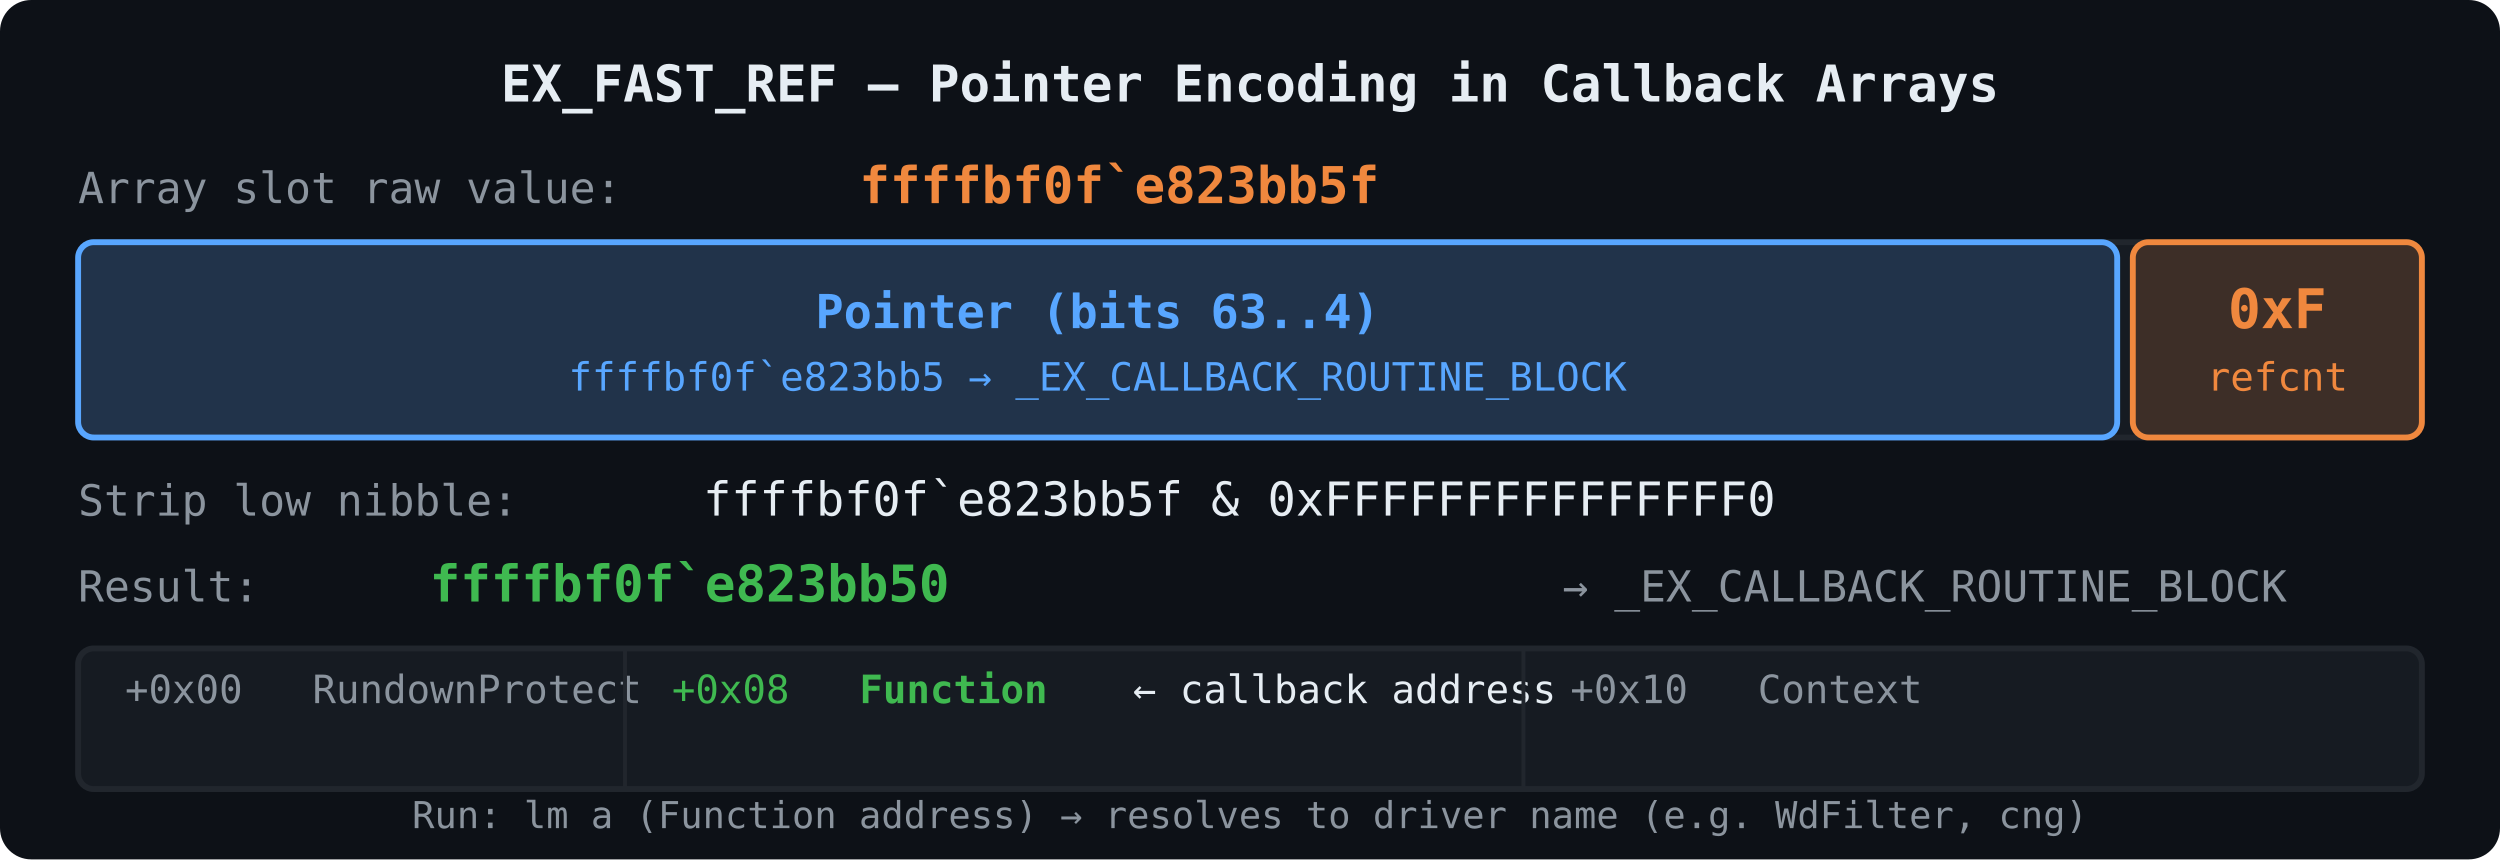
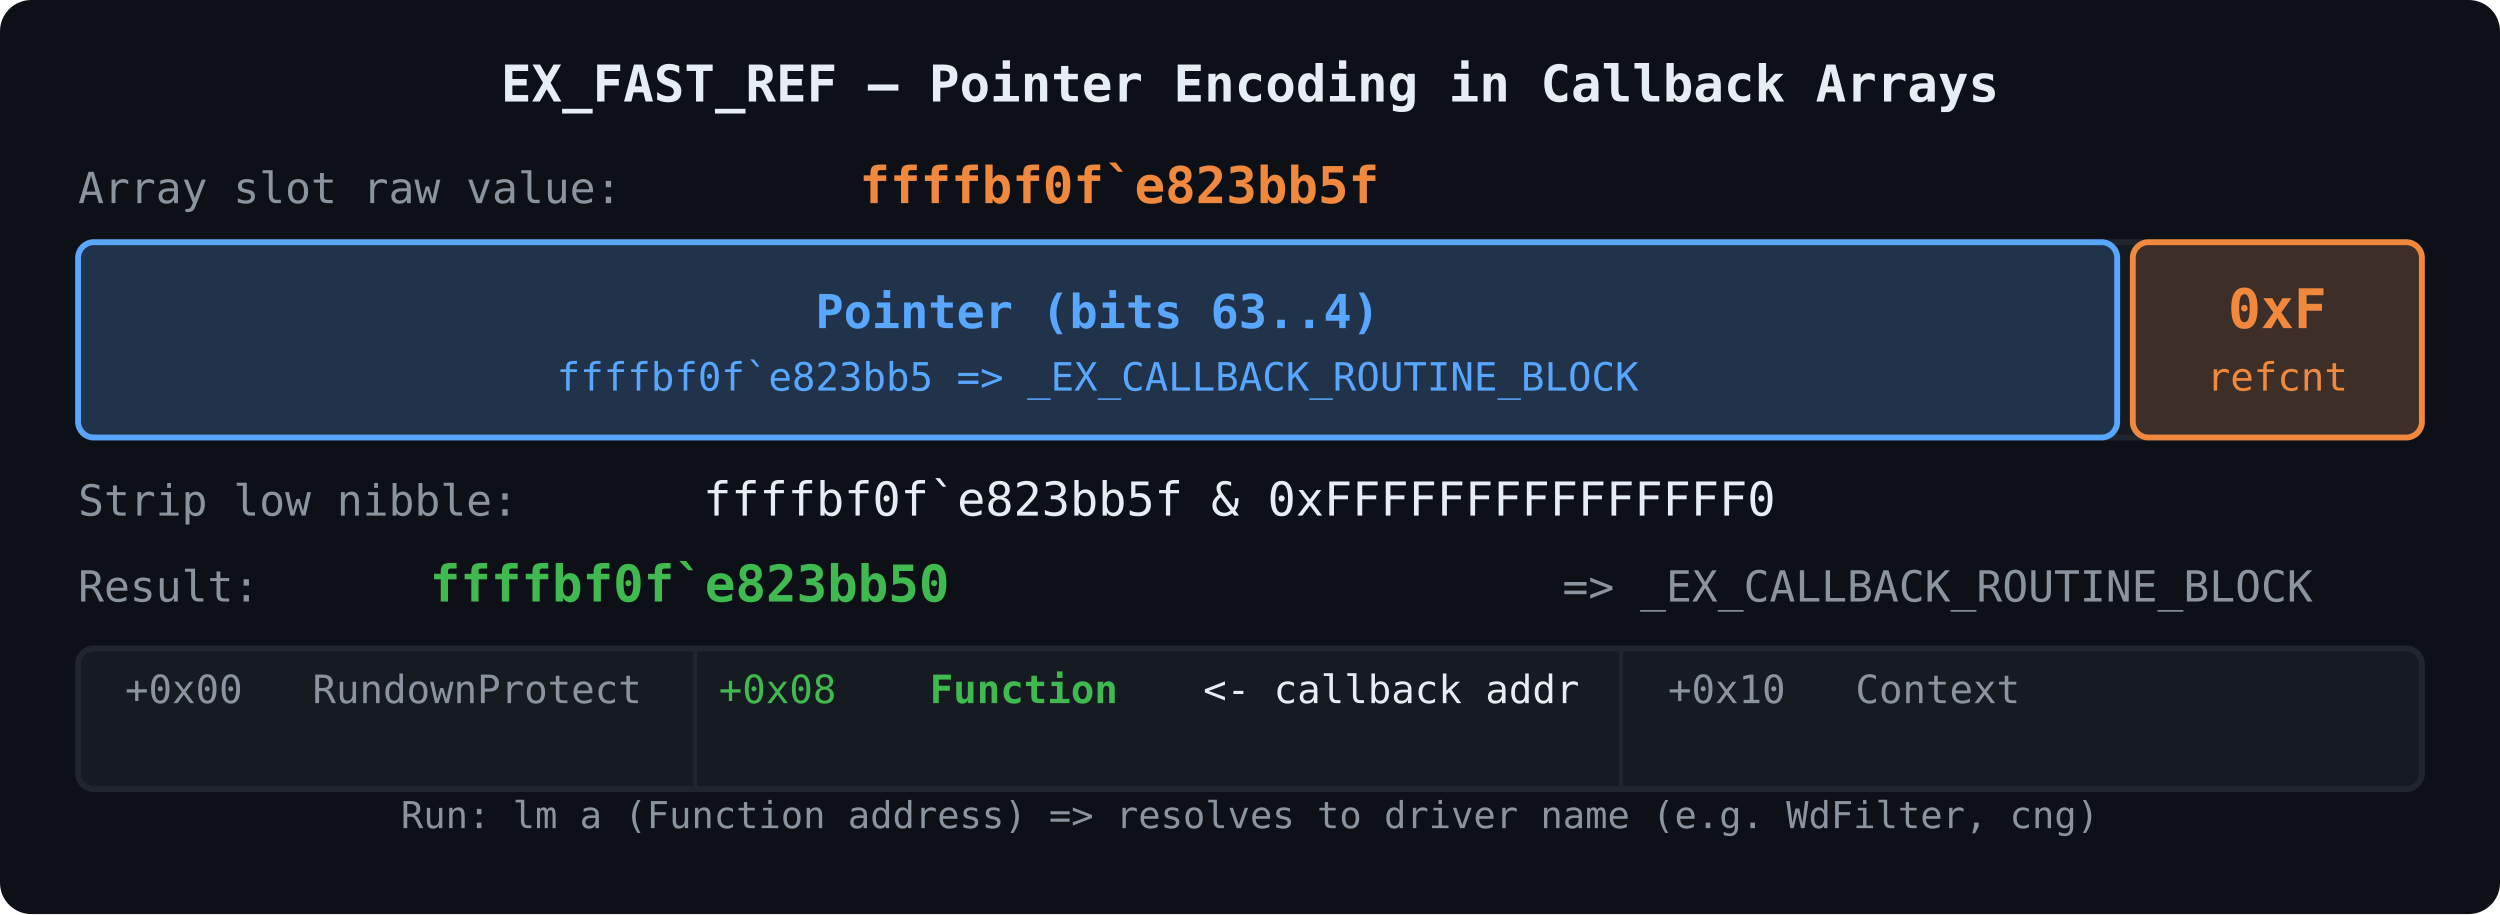
- <svg xmlns="http://www.w3.org/2000/svg" width="640" height="220" viewBox="0 0 640 220">
-   <rect x="0" y="0" width="640" height="220" fill="#0d1117" stroke="none" stroke-width="0" rx="8" />
+ <svg xmlns="http://www.w3.org/2000/svg" width="640" height="234" viewBox="0 0 640 234">
+   <rect x="0" y="0" width="640" height="234" fill="#0d1117" stroke="none" stroke-width="0" rx="8" />
  <text x="320" y="26" fill="#e6edf3" font-size="13" font-family="JetBrains Mono,Consolas,monospace" font-weight="bold" text-anchor="middle">EX_FAST_REF — Pointer Encoding in Callback Arrays</text>
  <defs>
    <marker id="ar2" viewBox="0 0 10 10" refX="9" refY="5" markerWidth="6" markerHeight="6" orient="auto">
      <path d="M0,0 L10,5 L0,10 z" fill="#8b949e" />
    </marker>
  </defs>
  <text x="20" y="52" fill="#8b949e" font-size="11" font-family="JetBrains Mono,Consolas,monospace">Array slot raw value:</text>
  <text x="220" y="52" fill="#f0883e" font-size="13" font-family="JetBrains Mono,Consolas,monospace" font-weight="bold">ffffbf0f`e823bb5f</text>
  <rect x="20" y="62" width="600" height="50" fill="#161b22" stroke="#21262d" stroke-width="1.5" rx="4" />
  <rect x="20" y="62" width="522" height="50" fill="rgba(88,166,255,0.18)" stroke="#58a6ff" stroke-width="1.5" rx="4" />
  <text x="281" y="84" fill="#58a6ff" font-size="12" font-family="JetBrains Mono,Consolas,monospace" font-weight="bold" text-anchor="middle">Pointer  (bits 63..4)</text>
-   <text x="281" y="100" fill="#58a6ff" font-size="10" font-family="JetBrains Mono,Consolas,monospace" text-anchor="middle">ffffbf0f`e823bb5  →  _EX_CALLBACK_ROUTINE_BLOCK</text>
+   <text x="281" y="100" fill="#58a6ff" font-size="10" font-family="JetBrains Mono,Consolas,monospace" text-anchor="middle">ffffbf0f`e823bb5  =&gt;  _EX_CALLBACK_ROUTINE_BLOCK</text>
  <rect x="546" y="62" width="74" height="50" fill="rgba(240,136,62,0.18)" stroke="#f0883e" stroke-width="1.5" rx="4" />
  <text x="583" y="84" fill="#f0883e" font-size="14" font-family="JetBrains Mono,Consolas,monospace" font-weight="bold" text-anchor="middle">0xF</text>
  <text x="583" y="100" fill="#f0883e" font-size="10" font-family="JetBrains Mono,Consolas,monospace" text-anchor="middle">refcnt</text>
  <text x="20" y="132" fill="#8b949e" font-size="11" font-family="JetBrains Mono,Consolas,monospace">Strip low nibble:</text>
  <text x="180" y="132" fill="#e6edf3" font-size="12" font-family="JetBrains Mono,Consolas,monospace">ffffbf0f`e823bb5f  &amp;  0xFFFFFFFFFFFFFFF0</text>
  <text x="20" y="154" fill="#8b949e" font-size="11" font-family="JetBrains Mono,Consolas,monospace">Result:</text>
  <text x="110" y="154" fill="#3fb950" font-size="13" font-family="JetBrains Mono,Consolas,monospace" font-weight="bold">ffffbf0f`e823bb50</text>
-   <text x="400" y="154" fill="#8b949e" font-size="11" font-family="JetBrains Mono,Consolas,monospace">→  _EX_CALLBACK_ROUTINE_BLOCK</text>
+   <text x="400" y="154" fill="#8b949e" font-size="11" font-family="JetBrains Mono,Consolas,monospace">=&gt;  _EX_CALLBACK_ROUTINE_BLOCK</text>
  <rect x="20" y="166" width="600" height="36" fill="#161b22" stroke="#21262d" stroke-width="1.5" rx="4" />
  <text x="32" y="180" fill="#8b949e" font-size="10" font-family="JetBrains Mono,Consolas,monospace">+0x00</text>
  <text x="80" y="180" fill="#8b949e" font-size="10" font-family="JetBrains Mono,Consolas,monospace">RundownProtect</text>
-   <line x1="160" y1="166" x2="160" y2="202" stroke="#21262d" stroke-width="1" />
-   <text x="172" y="180" fill="#3fb950" font-size="10" font-family="JetBrains Mono,Consolas,monospace">+0x08</text>
-   <text x="220" y="180" fill="#3fb950" font-size="10" font-family="JetBrains Mono,Consolas,monospace" font-weight="bold">Function</text>
-   <text x="290" y="180" fill="#e6edf3" font-size="10" font-family="JetBrains Mono,Consolas,monospace">← callback address</text>
-   <line x1="390" y1="166" x2="390" y2="202" stroke="#21262d" stroke-width="1" />
-   <text x="402" y="180" fill="#8b949e" font-size="10" font-family="JetBrains Mono,Consolas,monospace">+0x10</text>
-   <text x="450" y="180" fill="#8b949e" font-size="10" font-family="JetBrains Mono,Consolas,monospace">Context</text>
-   <text x="320" y="212" fill="#8b949e" font-size="9.5" font-family="JetBrains Mono,Consolas,monospace" text-anchor="middle">Run:  lm a  (Function address)  →  resolves to driver name (e.g. WdFilter, cng)</text>
+   <line x1="178" y1="166" x2="178" y2="202" stroke="#21262d" stroke-width="1" />
+   <text x="184" y="180" fill="#3fb950" font-size="10" font-family="JetBrains Mono,Consolas,monospace">+0x08</text>
+   <text x="238" y="180" fill="#3fb950" font-size="10" font-family="JetBrains Mono,Consolas,monospace" font-weight="bold">Function</text>
+   <text x="308" y="180" fill="#e6edf3" font-size="10" font-family="JetBrains Mono,Consolas,monospace">&lt;- callback addr</text>
+   <line x1="415" y1="166" x2="415" y2="202" stroke="#21262d" stroke-width="1" />
+   <text x="427" y="180" fill="#8b949e" font-size="10" font-family="JetBrains Mono,Consolas,monospace">+0x10</text>
+   <text x="475" y="180" fill="#8b949e" font-size="10" font-family="JetBrains Mono,Consolas,monospace">Context</text>
+   <text x="320" y="212" fill="#8b949e" font-size="9.5" font-family="JetBrains Mono,Consolas,monospace" text-anchor="middle">Run:  lm a  (Function address)  =&gt;  resolves to driver name (e.g. WdFilter, cng)</text>
</svg>
